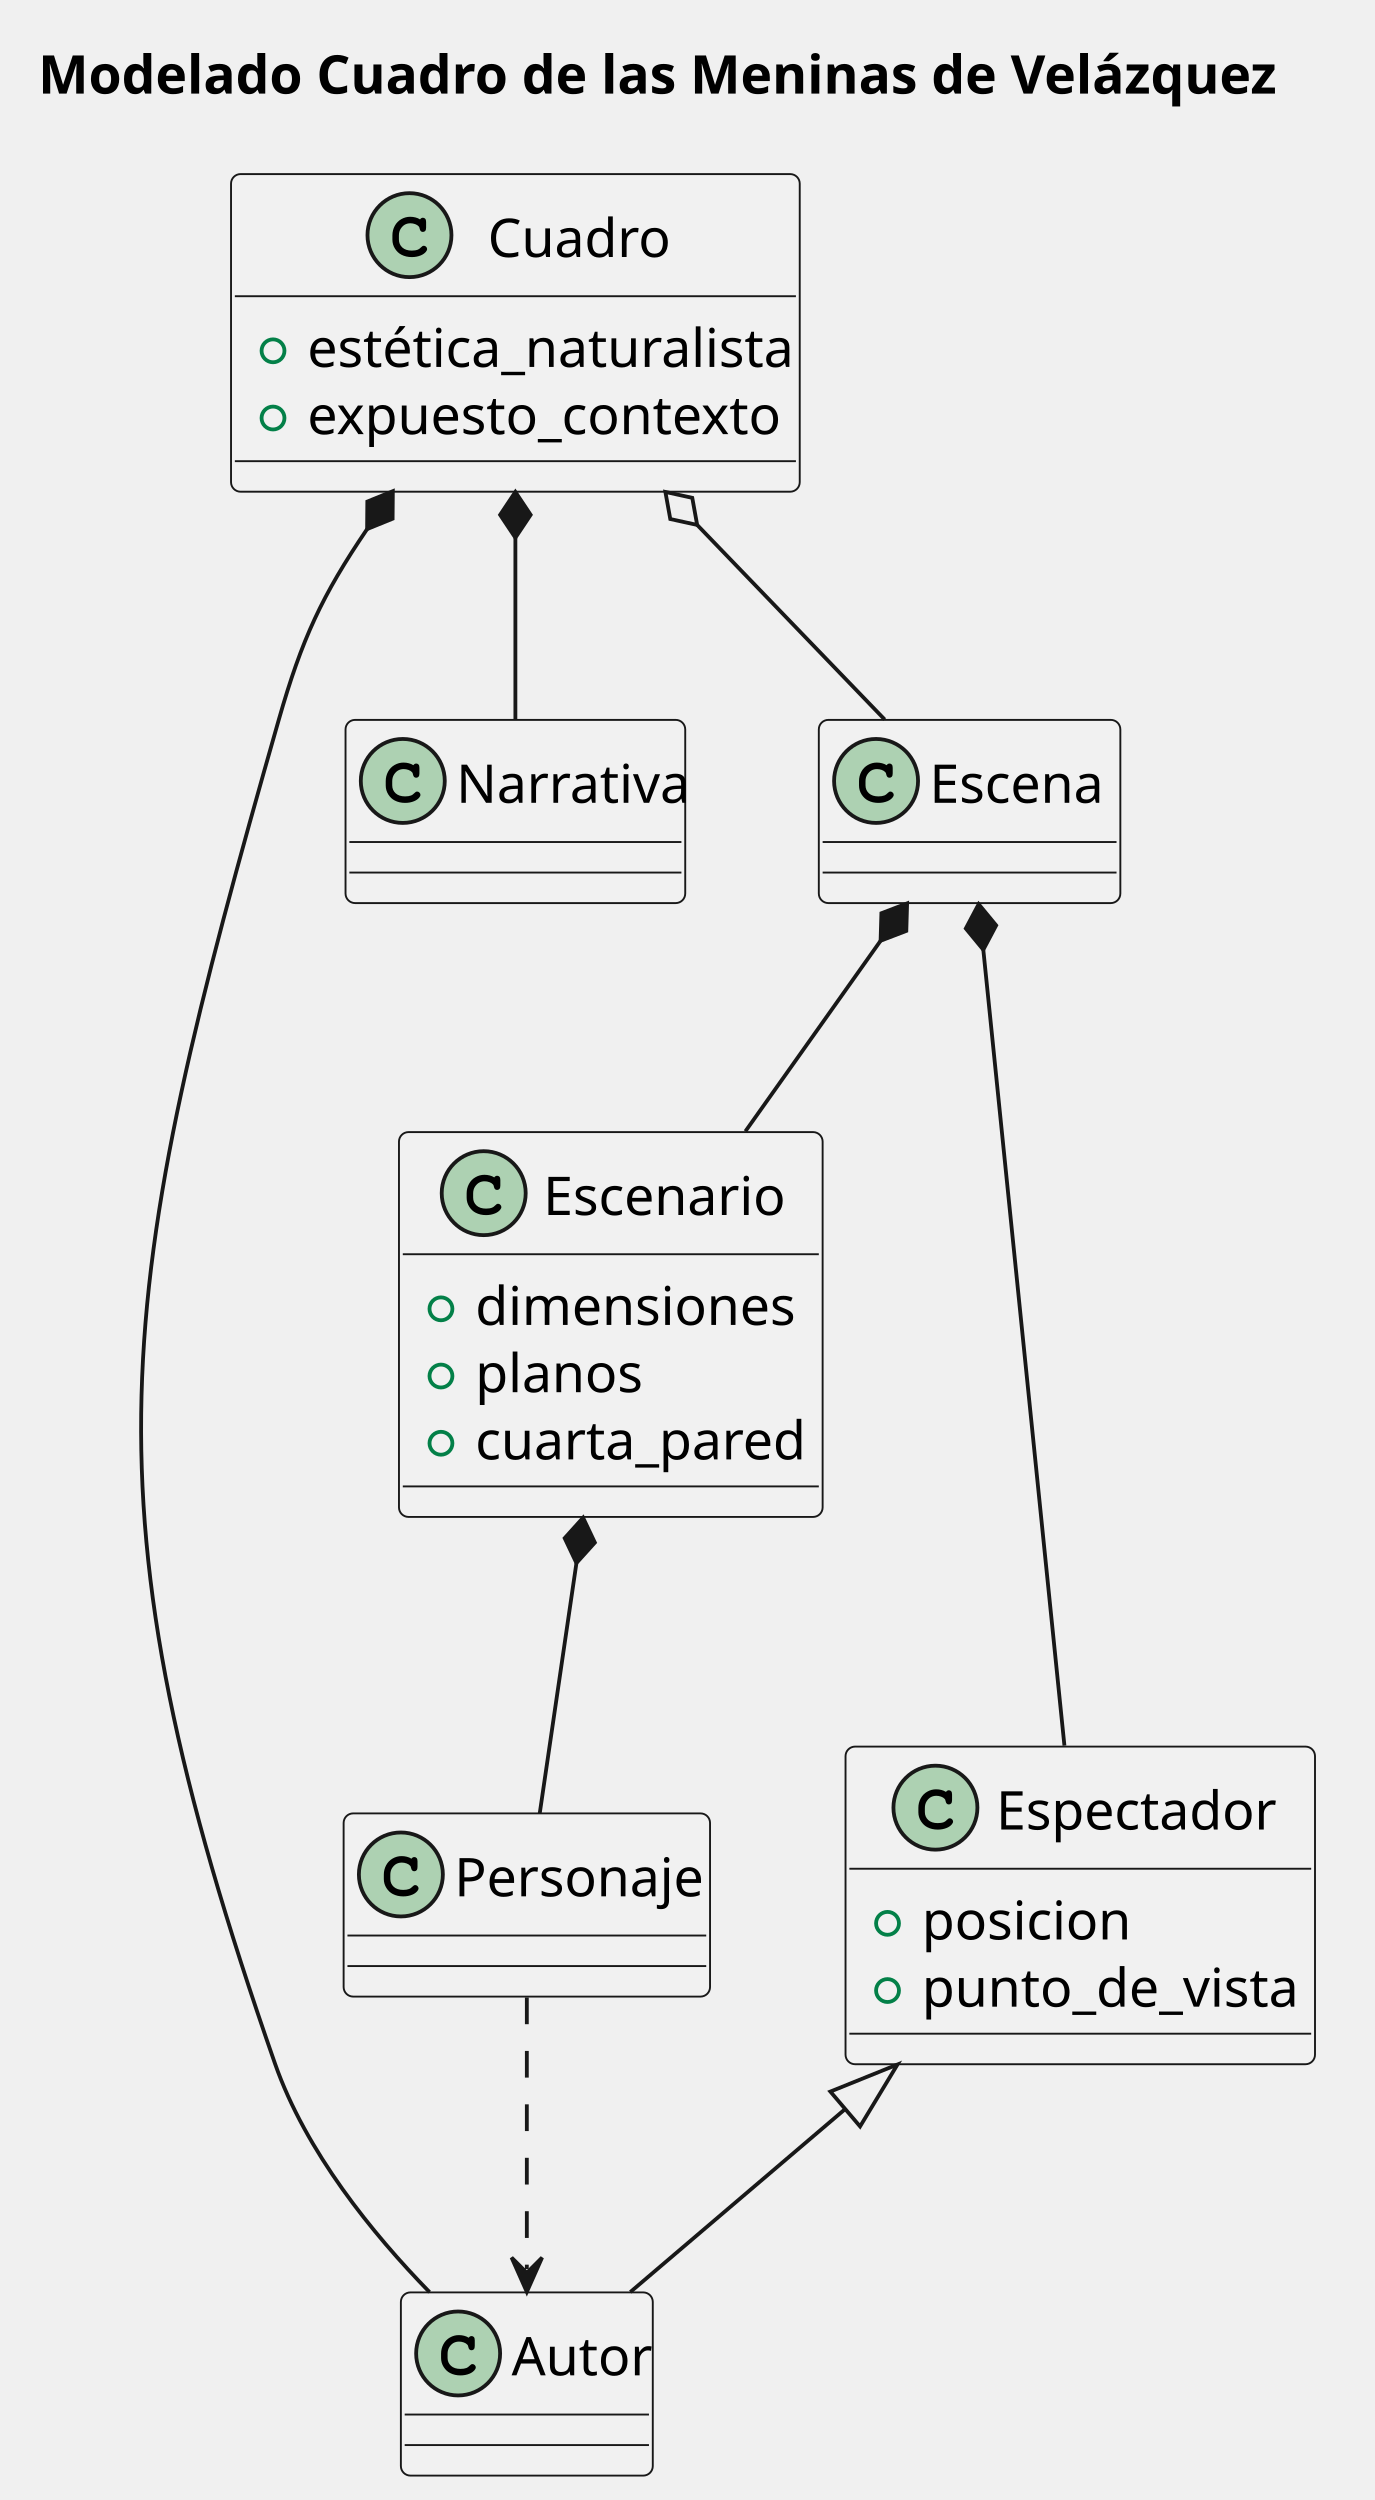
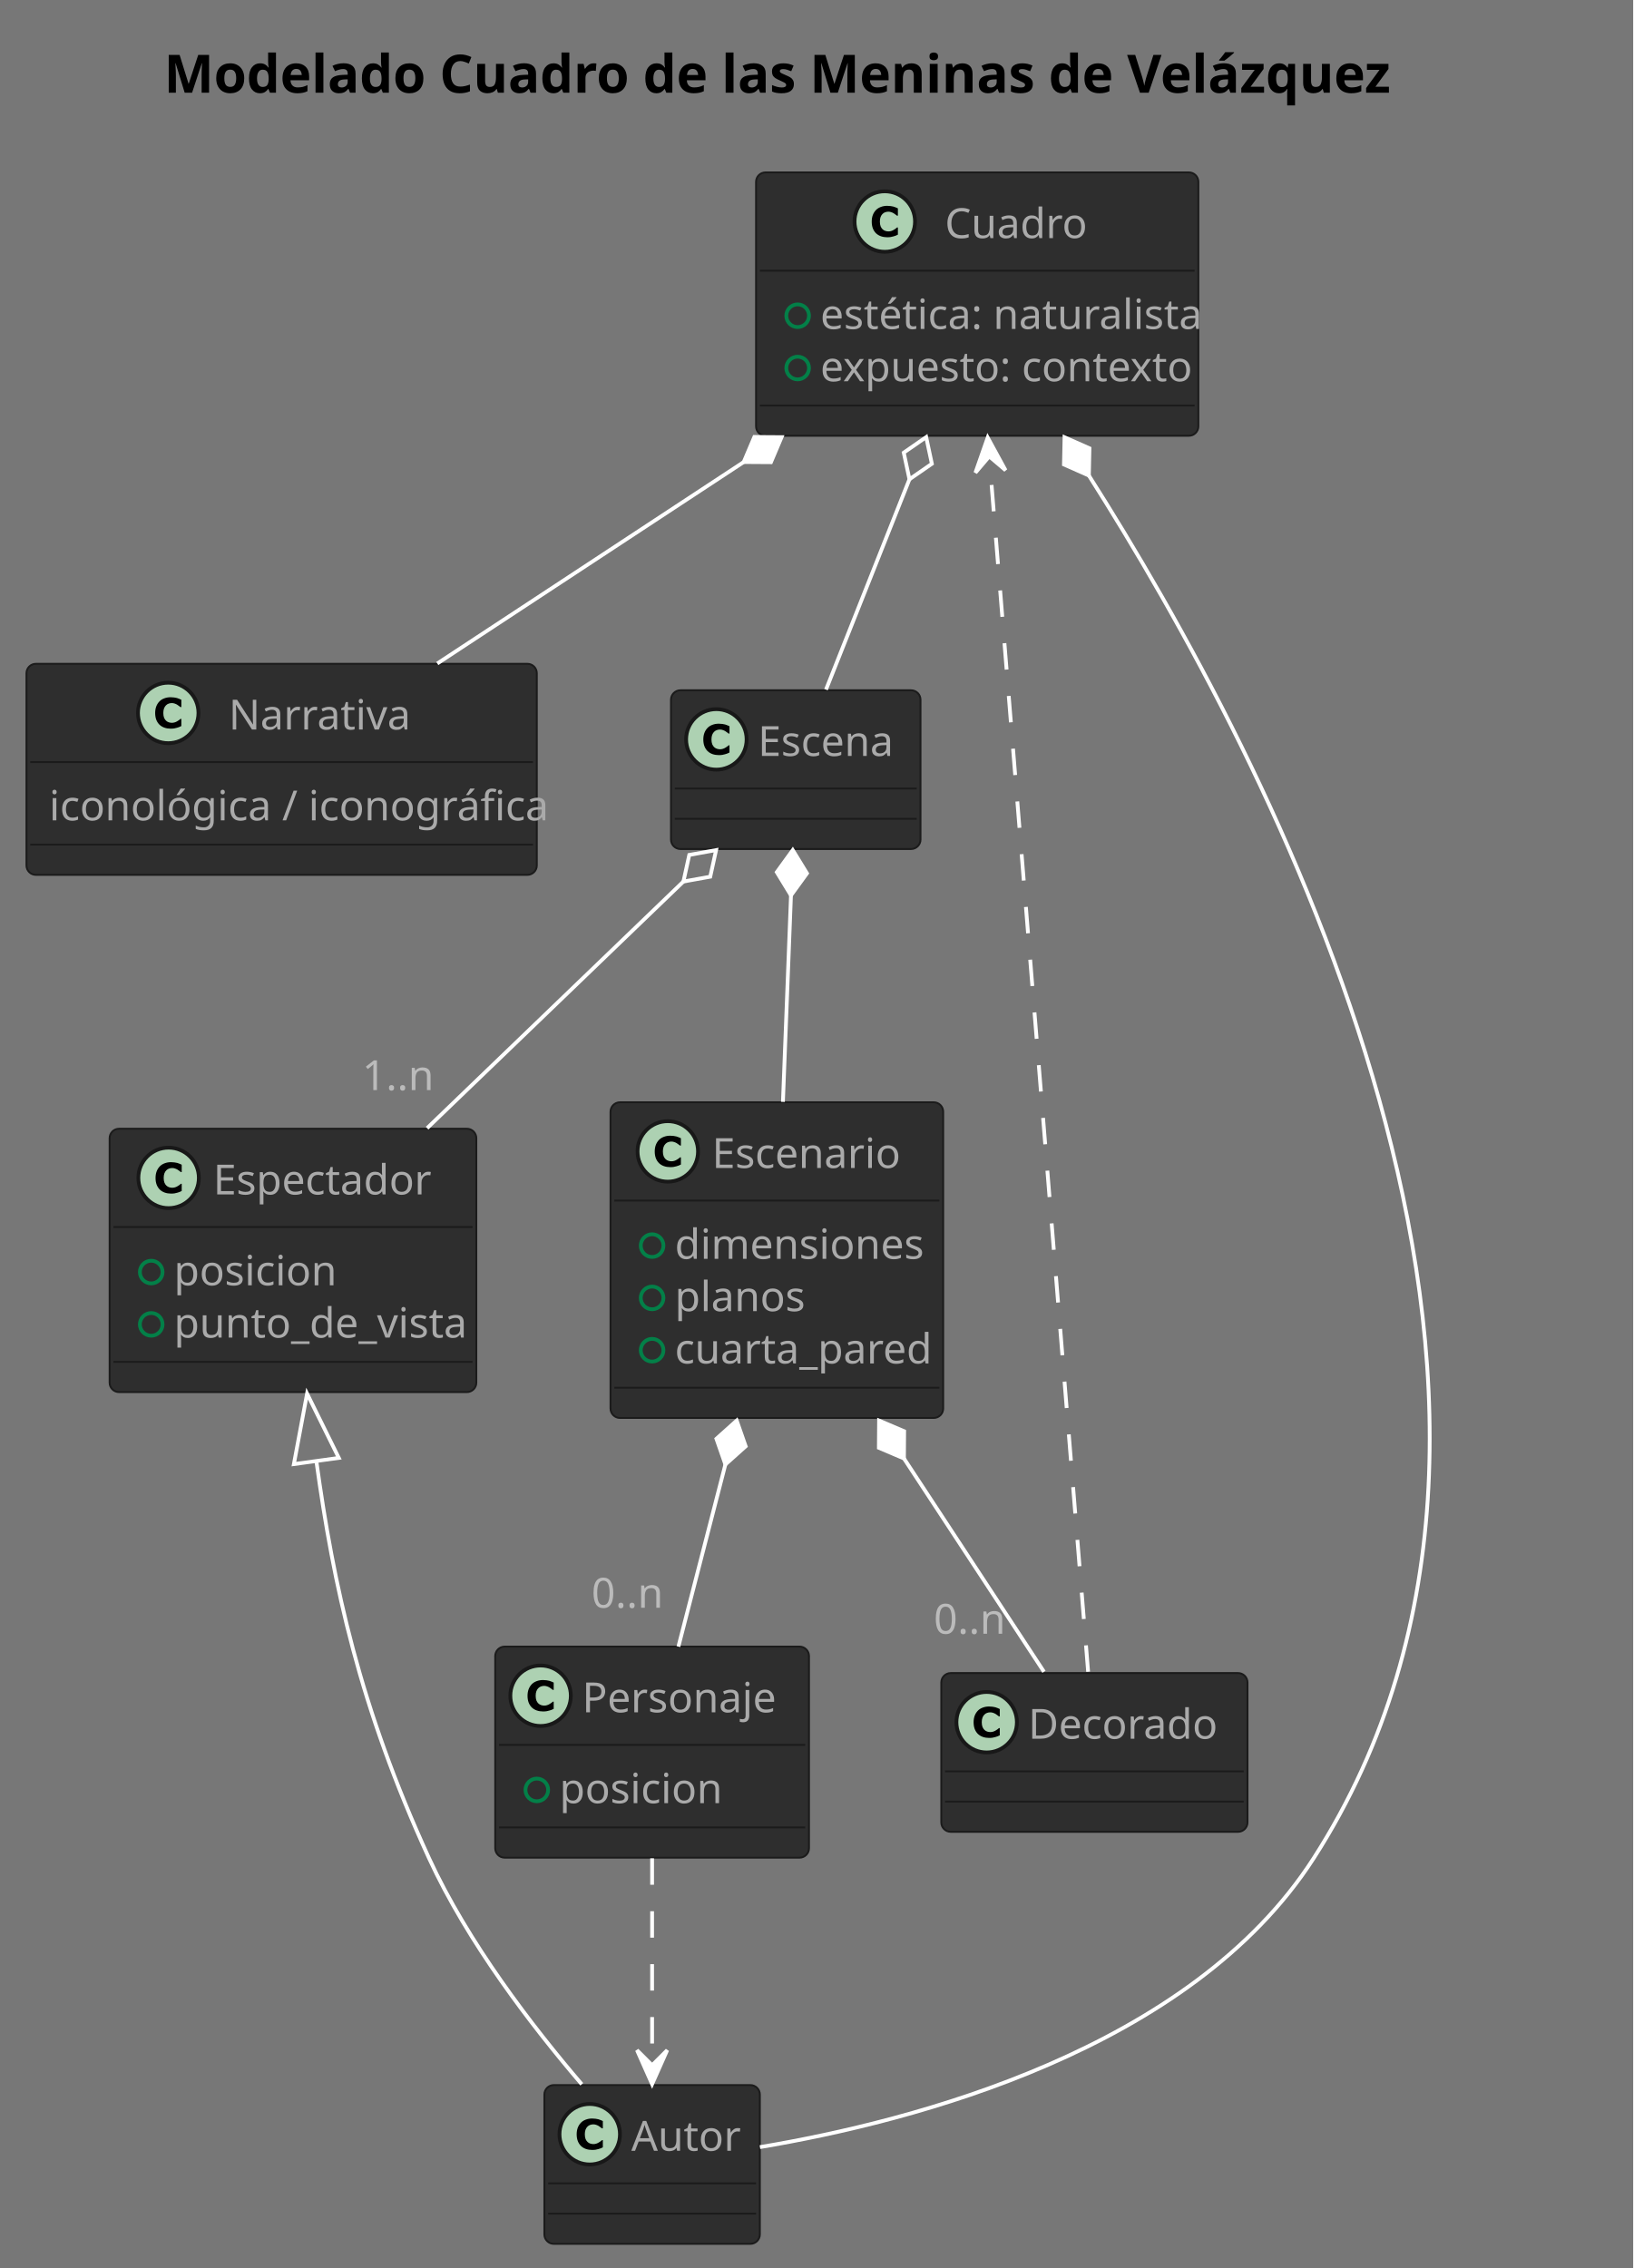
- <svg xmlns="http://www.w3.org/2000/svg" contentStyleType="text/css" height="655px" preserveAspectRatio="none" style="width:360px;height:655px;background:#FFFFFF;" version="1.1" viewBox="0 0 360 655" width="360px" zoomAndPan="magnify">
+ <svg xmlns="http://www.w3.org/2000/svg" contentStyleType="text/css" height="600px" preserveAspectRatio="none" style="width:432px;height:600px;background:#777777;" version="1.1" viewBox="0 0 432 600" width="432px" zoomAndPan="magnify">
  <defs />
  <g>
-     <text fill="#000000" font-family="sans-serif" font-size="14" font-weight="bold" lengthAdjust="spacing" textLength="332" x="10" y="24.533">Modelado Cuadro de las Meninas de Velázquez</text>
+     <rect fill="#777777" height="600" style="stroke:none;stroke-width:1.0;" width="432" x="0" y="0" />
+     <text fill="#000000" font-family="sans-serif" font-size="14" font-weight="bold" lengthAdjust="spacing" textLength="332" x="43.37" y="24.533">Modelado Cuadro de las Meninas de Velázquez</text>
    <g id="elem_Cuadro">
-       <rect codeLine="4" fill="#F1F1F1" height="83.219" id="Cuadro" rx="2.5" ry="2.5" style="stroke:#181818;stroke-width:0.5;" width="149" x="60.53" y="45.609" />
-       <ellipse cx="107.28" cy="61.609" fill="#ADD1B2" rx="11" ry="11" style="stroke:#181818;stroke-width:1.0;" />
-       <path d="M110.046,57.484 Q110.202,57.266 110.389,57.156 Q110.577,57.047 110.796,57.047 Q111.171,57.047 111.405,57.312 Q111.639,57.562 111.639,58.172 L111.639,59.625 Q111.639,60.234 111.405,60.5 Q111.171,60.766 110.796,60.766 Q110.452,60.766 110.249,60.562 Q110.046,60.375 109.936,59.859 Q109.889,59.5 109.702,59.312 Q109.374,58.938 108.764,58.719 Q108.155,58.5 107.53,58.5 Q106.764,58.5 106.124,58.828 Q105.499,59.156 104.999,59.906 Q104.514,60.656 104.514,61.688 L104.514,62.781 Q104.514,64.016 105.405,64.844 Q106.296,65.656 107.889,65.656 Q108.827,65.656 109.483,65.406 Q109.874,65.25 110.296,64.812 Q110.561,64.547 110.702,64.469 Q110.858,64.391 111.061,64.391 Q111.389,64.391 111.639,64.656 Q111.905,64.906 111.905,65.25 Q111.905,65.594 111.561,66 Q111.061,66.578 110.264,66.906 Q109.186,67.359 107.889,67.359 Q106.374,67.359 105.171,66.734 Q104.186,66.234 103.499,65.172 Q102.811,64.094 102.811,62.812 L102.811,61.656 Q102.811,60.328 103.421,59.188 Q104.046,58.031 105.139,57.422 Q106.233,56.797 107.468,56.797 Q108.202,56.797 108.843,56.969 Q109.499,57.125 110.046,57.484 Z " fill="#000000" />
-       <text fill="#000000" font-family="sans-serif" font-size="14" lengthAdjust="spacing" textLength="47" x="127.78" y="67.338">Cuadro</text>
-       <line style="stroke:#181818;stroke-width:0.5;" x1="61.53" x2="208.53" y1="77.609" y2="77.609" />
-       <ellipse cx="71.53" cy="91.914" fill="none" rx="3" ry="3" style="stroke:#038048;stroke-width:1.0;" />
-       <text fill="#000000" font-family="sans-serif" font-size="14" lengthAdjust="spacing" textLength="123" x="80.53" y="96.143">estética_naturalista</text>
-       <ellipse cx="71.53" cy="109.523" fill="none" rx="3" ry="3" style="stroke:#038048;stroke-width:1.0;" />
-       <text fill="#000000" font-family="sans-serif" font-size="14" lengthAdjust="spacing" textLength="118" x="80.53" y="113.752">expuesto_contexto</text>
-       <line style="stroke:#181818;stroke-width:0.5;" x1="61.53" x2="208.53" y1="120.828" y2="120.828" />
+       <rect codeLine="4" fill="#2E2E2E" height="69.672" id="Cuadro" rx="2.5" ry="2.5" style="stroke:#1B1B1B;stroke-width:0.5;" width="117" x="200" y="45.609" />
+       <ellipse cx="234.05" cy="58.609" fill="#ADD1B2" rx="8" ry="8" style="stroke:#181818;stroke-width:1.0;" />
+       <path d="M234.691,62.766 Q233.8,62.766 233.034,62.5 Q232.284,62.234 231.738,61.719 Q231.206,61.203 230.894,60.422 Q230.597,59.641 230.597,58.625 Q230.597,57.672 230.878,56.906 Q231.175,56.125 231.722,55.562 Q232.238,55.031 233.003,54.75 Q233.784,54.453 234.691,54.453 Q235.191,54.453 235.597,54.516 Q236.003,54.562 236.347,54.656 Q236.706,54.766 237.003,54.891 Q237.3,55.016 237.519,55.125 L237.519,57.062 L237.284,57.062 Q237.128,56.938 236.894,56.766 Q236.675,56.578 236.378,56.406 Q236.081,56.234 235.738,56.125 Q235.394,56 235.003,56 Q234.566,56 234.175,56.141 Q233.784,56.266 233.456,56.594 Q233.144,56.891 232.941,57.406 Q232.753,57.906 232.753,58.625 Q232.753,59.375 232.956,59.891 Q233.175,60.391 233.488,60.672 Q233.816,60.969 234.222,61.094 Q234.628,61.219 235.019,61.219 Q235.394,61.219 235.753,61.109 Q236.128,61 236.441,60.797 Q236.706,60.656 236.925,60.484 Q237.159,60.297 237.3,60.172 L237.519,60.172 L237.519,62.078 Q237.222,62.219 236.941,62.344 Q236.675,62.453 236.363,62.531 Q235.972,62.641 235.628,62.703 Q235.284,62.766 234.691,62.766 Z " fill="#000000" />
+       <text fill="#AAAAAA" font-family="Verdana" font-size="11" lengthAdjust="spacing" textLength="42" x="249.95" y="62.984">Cuadro</text>
+       <line style="stroke:#1B1B1B;stroke-width:0.5;" x1="201" x2="316" y1="71.609" y2="71.609" />
+       <ellipse cx="211" cy="83.527" fill="none" rx="3" ry="3" style="stroke:#038048;stroke-width:1.0;" />
+       <text fill="#AAAAAA" font-family="sans-serif" font-size="11" lengthAdjust="spacing" textLength="94" x="217" y="87.028">estética: naturalista</text>
+       <ellipse cx="211" cy="97.363" fill="none" rx="3" ry="3" style="stroke:#038048;stroke-width:1.0;" />
+       <text fill="#AAAAAA" font-family="sans-serif" font-size="11" lengthAdjust="spacing" textLength="93" x="217" y="100.864">expuesto: contexto</text>
+       <line style="stroke:#1B1B1B;stroke-width:0.5;" x1="201" x2="316" y1="107.281" y2="107.281" />
+     </g>
+     <g id="elem_Narrativa">
+       <rect codeLine="9" fill="#2E2E2E" height="55.836" id="Narrativa" rx="2.5" ry="2.5" style="stroke:#1B1B1B;stroke-width:0.5;" width="135" x="7" y="175.609" />
+       <ellipse cx="44.5" cy="188.609" fill="#ADD1B2" rx="8" ry="8" style="stroke:#181818;stroke-width:1.0;" />
+       <path d="M45.141,192.766 Q44.25,192.766 43.484,192.5 Q42.734,192.234 42.188,191.719 Q41.656,191.203 41.344,190.422 Q41.047,189.641 41.047,188.625 Q41.047,187.672 41.328,186.906 Q41.625,186.125 42.172,185.562 Q42.688,185.031 43.453,184.75 Q44.234,184.453 45.141,184.453 Q45.641,184.453 46.047,184.516 Q46.453,184.562 46.797,184.656 Q47.156,184.766 47.453,184.891 Q47.75,185.016 47.969,185.125 L47.969,187.062 L47.734,187.062 Q47.578,186.938 47.344,186.766 Q47.125,186.578 46.828,186.406 Q46.531,186.234 46.188,186.125 Q45.844,186 45.453,186 Q45.016,186 44.625,186.141 Q44.234,186.266 43.906,186.594 Q43.594,186.891 43.391,187.406 Q43.203,187.906 43.203,188.625 Q43.203,189.375 43.406,189.891 Q43.625,190.391 43.938,190.672 Q44.266,190.969 44.672,191.094 Q45.078,191.219 45.469,191.219 Q45.844,191.219 46.203,191.109 Q46.578,191 46.891,190.797 Q47.156,190.656 47.375,190.484 Q47.609,190.297 47.75,190.172 L47.969,190.172 L47.969,192.078 Q47.672,192.219 47.391,192.344 Q47.125,192.453 46.812,192.531 Q46.422,192.641 46.078,192.703 Q45.734,192.766 45.141,192.766 Z " fill="#000000" />
+       <text fill="#AAAAAA" font-family="Verdana" font-size="11" lengthAdjust="spacing" textLength="53" x="60.5" y="192.984">Narrativa</text>
+       <line style="stroke:#1B1B1B;stroke-width:0.5;" x1="8" x2="141" y1="201.609" y2="201.609" />
+       <text fill="#AAAAAA" font-family="sans-serif" font-size="11" lengthAdjust="spacing" textLength="123" x="13" y="217.028">iconológica / iconográfica</text>
+       <line style="stroke:#1B1B1B;stroke-width:0.5;" x1="8" x2="141" y1="223.445" y2="223.445" />
    </g>
    <g id="elem_Escenario">
-       <rect codeLine="9" fill="#F1F1F1" height="100.828" id="Escenario" rx="2.5" ry="2.5" style="stroke:#181818;stroke-width:0.5;" width="111" x="104.53" y="296.609" />
-       <ellipse cx="126.73" cy="312.609" fill="#ADD1B2" rx="11" ry="11" style="stroke:#181818;stroke-width:1.0;" />
-       <path d="M129.496,308.484 Q129.652,308.266 129.839,308.156 Q130.027,308.047 130.246,308.047 Q130.621,308.047 130.855,308.312 Q131.089,308.562 131.089,309.172 L131.089,310.625 Q131.089,311.234 130.855,311.5 Q130.621,311.766 130.246,311.766 Q129.902,311.766 129.699,311.562 Q129.496,311.375 129.386,310.859 Q129.339,310.5 129.152,310.312 Q128.824,309.938 128.214,309.719 Q127.605,309.5 126.98,309.5 Q126.214,309.5 125.574,309.828 Q124.949,310.156 124.449,310.906 Q123.964,311.656 123.964,312.688 L123.964,313.781 Q123.964,315.016 124.855,315.844 Q125.746,316.656 127.339,316.656 Q128.277,316.656 128.933,316.406 Q129.324,316.25 129.746,315.812 Q130.011,315.547 130.152,315.469 Q130.308,315.391 130.511,315.391 Q130.839,315.391 131.089,315.656 Q131.355,315.906 131.355,316.25 Q131.355,316.594 131.011,317 Q130.511,317.578 129.714,317.906 Q128.636,318.359 127.339,318.359 Q125.824,318.359 124.621,317.734 Q123.636,317.234 122.949,316.172 Q122.261,315.094 122.261,313.812 L122.261,312.656 Q122.261,311.328 122.871,310.188 Q123.496,309.031 124.589,308.422 Q125.683,307.797 126.918,307.797 Q127.652,307.797 128.292,307.969 Q128.949,308.125 129.496,308.484 Z " fill="#000000" />
-       <text fill="#000000" font-family="sans-serif" font-size="14" lengthAdjust="spacing" textLength="63" x="142.33" y="318.338">Escenario</text>
-       <line style="stroke:#181818;stroke-width:0.5;" x1="105.53" x2="214.53" y1="328.609" y2="328.609" />
-       <ellipse cx="115.53" cy="342.914" fill="none" rx="3" ry="3" style="stroke:#038048;stroke-width:1.0;" />
-       <text fill="#000000" font-family="sans-serif" font-size="14" lengthAdjust="spacing" textLength="79" x="124.53" y="347.143">dimensiones</text>
-       <ellipse cx="115.53" cy="360.523" fill="none" rx="3" ry="3" style="stroke:#038048;stroke-width:1.0;" />
-       <text fill="#000000" font-family="sans-serif" font-size="14" lengthAdjust="spacing" textLength="42" x="124.53" y="364.752">planos</text>
-       <ellipse cx="115.53" cy="378.133" fill="none" rx="3" ry="3" style="stroke:#038048;stroke-width:1.0;" />
-       <text fill="#000000" font-family="sans-serif" font-size="14" lengthAdjust="spacing" textLength="85" x="124.53" y="382.361">cuarta_pared</text>
-       <line style="stroke:#181818;stroke-width:0.5;" x1="105.53" x2="214.53" y1="389.438" y2="389.438" />
+       <rect codeLine="13" fill="#2E2E2E" height="83.508" id="Escenario" rx="2.5" ry="2.5" style="stroke:#1B1B1B;stroke-width:0.5;" width="88" x="161.5" y="291.609" />
+       <ellipse cx="176.65" cy="304.609" fill="#ADD1B2" rx="8" ry="8" style="stroke:#181818;stroke-width:1.0;" />
+       <path d="M177.291,308.766 Q176.4,308.766 175.634,308.5 Q174.884,308.234 174.338,307.719 Q173.806,307.203 173.494,306.422 Q173.197,305.641 173.197,304.625 Q173.197,303.672 173.478,302.906 Q173.775,302.125 174.322,301.562 Q174.838,301.031 175.603,300.75 Q176.384,300.453 177.291,300.453 Q177.791,300.453 178.197,300.516 Q178.603,300.562 178.947,300.656 Q179.306,300.766 179.603,300.891 Q179.9,301.016 180.119,301.125 L180.119,303.062 L179.884,303.062 Q179.728,302.938 179.494,302.766 Q179.275,302.578 178.978,302.406 Q178.681,302.234 178.338,302.125 Q177.994,302 177.603,302 Q177.166,302 176.775,302.141 Q176.384,302.266 176.056,302.594 Q175.744,302.891 175.541,303.406 Q175.353,303.906 175.353,304.625 Q175.353,305.375 175.556,305.891 Q175.775,306.391 176.088,306.672 Q176.416,306.969 176.822,307.094 Q177.228,307.219 177.619,307.219 Q177.994,307.219 178.353,307.109 Q178.728,307 179.041,306.797 Q179.306,306.656 179.525,306.484 Q179.759,306.297 179.9,306.172 L180.119,306.172 L180.119,308.078 Q179.822,308.219 179.541,308.344 Q179.275,308.453 178.963,308.531 Q178.572,308.641 178.228,308.703 Q177.884,308.766 177.291,308.766 Z " fill="#000000" />
+       <text fill="#AAAAAA" font-family="Verdana" font-size="11" lengthAdjust="spacing" textLength="55" x="188.35" y="308.984">Escenario</text>
+       <line style="stroke:#1B1B1B;stroke-width:0.5;" x1="162.5" x2="248.5" y1="317.609" y2="317.609" />
+       <ellipse cx="172.5" cy="329.527" fill="none" rx="3" ry="3" style="stroke:#038048;stroke-width:1.0;" />
+       <text fill="#AAAAAA" font-family="sans-serif" font-size="11" lengthAdjust="spacing" textLength="60" x="178.5" y="333.028">dimensiones</text>
+       <ellipse cx="172.5" cy="343.363" fill="none" rx="3" ry="3" style="stroke:#038048;stroke-width:1.0;" />
+       <text fill="#AAAAAA" font-family="sans-serif" font-size="11" lengthAdjust="spacing" textLength="32" x="178.5" y="346.864">planos</text>
+       <ellipse cx="172.5" cy="357.199" fill="none" rx="3" ry="3" style="stroke:#038048;stroke-width:1.0;" />
+       <text fill="#AAAAAA" font-family="sans-serif" font-size="11" lengthAdjust="spacing" textLength="65" x="178.5" y="360.7">cuarta_pared</text>
+       <line style="stroke:#1B1B1B;stroke-width:0.5;" x1="162.5" x2="248.5" y1="367.117" y2="367.117" />
+     </g>
+     <g id="elem_Decorado">
+       <rect codeLine="19" fill="#2E2E2E" height="42" id="Decorado" rx="2.5" ry="2.5" style="stroke:#1B1B1B;stroke-width:0.5;" width="81" x="249" y="442.609" />
+       <ellipse cx="261" cy="455.609" fill="#ADD1B2" rx="8" ry="8" style="stroke:#181818;stroke-width:1.0;" />
+       <path d="M261.641,459.766 Q260.75,459.766 259.984,459.5 Q259.234,459.234 258.688,458.719 Q258.156,458.203 257.844,457.422 Q257.547,456.641 257.547,455.625 Q257.547,454.672 257.828,453.906 Q258.125,453.125 258.672,452.562 Q259.188,452.031 259.953,451.75 Q260.734,451.453 261.641,451.453 Q262.141,451.453 262.547,451.516 Q262.953,451.562 263.297,451.656 Q263.656,451.766 263.953,451.891 Q264.25,452.016 264.469,452.125 L264.469,454.062 L264.234,454.062 Q264.078,453.938 263.844,453.766 Q263.625,453.578 263.328,453.406 Q263.031,453.234 262.688,453.125 Q262.344,453 261.953,453 Q261.516,453 261.125,453.141 Q260.734,453.266 260.406,453.594 Q260.094,453.891 259.891,454.406 Q259.703,454.906 259.703,455.625 Q259.703,456.375 259.906,456.891 Q260.125,457.391 260.438,457.672 Q260.766,457.969 261.172,458.094 Q261.578,458.219 261.969,458.219 Q262.344,458.219 262.703,458.109 Q263.078,458 263.391,457.797 Q263.656,457.656 263.875,457.484 Q264.109,457.297 264.25,457.172 L264.469,457.172 L264.469,459.078 Q264.172,459.219 263.891,459.344 Q263.625,459.453 263.312,459.531 Q262.922,459.641 262.578,459.703 Q262.234,459.766 261.641,459.766 Z " fill="#000000" />
+       <text fill="#AAAAAA" font-family="Verdana" font-size="11" lengthAdjust="spacing" textLength="55" x="272" y="459.984">Decorado</text>
+       <line style="stroke:#1B1B1B;stroke-width:0.5;" x1="250" x2="329" y1="468.609" y2="468.609" />
+       <line style="stroke:#1B1B1B;stroke-width:0.5;" x1="250" x2="329" y1="476.609" y2="476.609" />
    </g>
    <g id="elem_Espectador">
-       <rect codeLine="15" fill="#F1F1F1" height="83.219" id="Espectador" rx="2.5" ry="2.5" style="stroke:#181818;stroke-width:0.5;" width="123" x="221.53" y="457.609" />
-       <ellipse cx="245.08" cy="473.609" fill="#ADD1B2" rx="11" ry="11" style="stroke:#181818;stroke-width:1.0;" />
-       <path d="M247.846,469.484 Q248.002,469.266 248.189,469.156 Q248.377,469.047 248.596,469.047 Q248.971,469.047 249.205,469.312 Q249.439,469.562 249.439,470.172 L249.439,471.625 Q249.439,472.234 249.205,472.5 Q248.971,472.766 248.596,472.766 Q248.252,472.766 248.049,472.562 Q247.846,472.375 247.736,471.859 Q247.689,471.5 247.502,471.312 Q247.174,470.938 246.564,470.719 Q245.955,470.5 245.33,470.5 Q244.564,470.5 243.924,470.828 Q243.299,471.156 242.799,471.906 Q242.314,472.656 242.314,473.688 L242.314,474.781 Q242.314,476.016 243.205,476.844 Q244.096,477.656 245.689,477.656 Q246.627,477.656 247.283,477.406 Q247.674,477.25 248.096,476.812 Q248.361,476.547 248.502,476.469 Q248.658,476.391 248.861,476.391 Q249.189,476.391 249.439,476.656 Q249.705,476.906 249.705,477.25 Q249.705,477.594 249.361,478 Q248.861,478.578 248.064,478.906 Q246.986,479.359 245.689,479.359 Q244.174,479.359 242.971,478.734 Q241.986,478.234 241.299,477.172 Q240.611,476.094 240.611,474.812 L240.611,473.656 Q240.611,472.328 241.221,471.188 Q241.846,470.031 242.939,469.422 Q244.033,468.797 245.268,468.797 Q246.002,468.797 246.643,468.969 Q247.299,469.125 247.846,469.484 Z " fill="#000000" />
-       <text fill="#000000" font-family="sans-serif" font-size="14" lengthAdjust="spacing" textLength="72" x="260.98" y="479.338">Espectador</text>
-       <line style="stroke:#181818;stroke-width:0.5;" x1="222.53" x2="343.53" y1="489.609" y2="489.609" />
-       <ellipse cx="232.53" cy="503.914" fill="none" rx="3" ry="3" style="stroke:#038048;stroke-width:1.0;" />
-       <text fill="#000000" font-family="sans-serif" font-size="14" lengthAdjust="spacing" textLength="52" x="241.53" y="508.143">posicion</text>
-       <ellipse cx="232.53" cy="521.523" fill="none" rx="3" ry="3" style="stroke:#038048;stroke-width:1.0;" />
-       <text fill="#000000" font-family="sans-serif" font-size="14" lengthAdjust="spacing" textLength="97" x="241.53" y="525.752">punto_de_vista</text>
-       <line style="stroke:#181818;stroke-width:0.5;" x1="222.53" x2="343.53" y1="532.828" y2="532.828" />
+       <rect codeLine="23" fill="#2E2E2E" height="69.672" id="Espectador" rx="2.5" ry="2.5" style="stroke:#1B1B1B;stroke-width:0.5;" width="97" x="29" y="298.609" />
+       <ellipse cx="44.6" cy="311.609" fill="#ADD1B2" rx="8" ry="8" style="stroke:#181818;stroke-width:1.0;" />
+       <path d="M45.241,315.766 Q44.35,315.766 43.584,315.5 Q42.834,315.234 42.288,314.719 Q41.756,314.203 41.444,313.422 Q41.147,312.641 41.147,311.625 Q41.147,310.672 41.428,309.906 Q41.725,309.125 42.272,308.562 Q42.788,308.031 43.553,307.75 Q44.334,307.453 45.241,307.453 Q45.741,307.453 46.147,307.516 Q46.553,307.562 46.897,307.656 Q47.256,307.766 47.553,307.891 Q47.85,308.016 48.069,308.125 L48.069,310.062 L47.834,310.062 Q47.678,309.938 47.444,309.766 Q47.225,309.578 46.928,309.406 Q46.631,309.234 46.288,309.125 Q45.944,309 45.553,309 Q45.116,309 44.725,309.141 Q44.334,309.266 44.006,309.594 Q43.694,309.891 43.491,310.406 Q43.303,310.906 43.303,311.625 Q43.303,312.375 43.506,312.891 Q43.725,313.391 44.038,313.672 Q44.366,313.969 44.772,314.094 Q45.178,314.219 45.569,314.219 Q45.944,314.219 46.303,314.109 Q46.678,314 46.991,313.797 Q47.256,313.656 47.475,313.484 Q47.709,313.297 47.85,313.172 L48.069,313.172 L48.069,315.078 Q47.772,315.219 47.491,315.344 Q47.225,315.453 46.913,315.531 Q46.522,315.641 46.178,315.703 Q45.834,315.766 45.241,315.766 Z " fill="#000000" />
+       <text fill="#AAAAAA" font-family="Verdana" font-size="11" lengthAdjust="spacing" textLength="63" x="56.4" y="315.984">Espectador</text>
+       <line style="stroke:#1B1B1B;stroke-width:0.5;" x1="30" x2="125" y1="324.609" y2="324.609" />
+       <ellipse cx="40" cy="336.527" fill="none" rx="3" ry="3" style="stroke:#038048;stroke-width:1.0;" />
+       <text fill="#AAAAAA" font-family="sans-serif" font-size="11" lengthAdjust="spacing" textLength="40" x="46" y="340.028">posicion</text>
+       <ellipse cx="40" cy="350.363" fill="none" rx="3" ry="3" style="stroke:#038048;stroke-width:1.0;" />
+       <text fill="#AAAAAA" font-family="sans-serif" font-size="11" lengthAdjust="spacing" textLength="74" x="46" y="353.864">punto_de_vista</text>
+       <line style="stroke:#1B1B1B;stroke-width:0.5;" x1="30" x2="125" y1="360.281" y2="360.281" />
+     </g>
+     <g id="elem_Personaje">
+       <rect codeLine="28" fill="#2E2E2E" height="55.836" id="Personaje" rx="2.5" ry="2.5" style="stroke:#1B1B1B;stroke-width:0.5;" width="83" x="131" y="435.609" />
+       <ellipse cx="143" cy="448.609" fill="#ADD1B2" rx="8" ry="8" style="stroke:#181818;stroke-width:1.0;" />
+       <path d="M143.641,452.766 Q142.75,452.766 141.984,452.5 Q141.234,452.234 140.688,451.719 Q140.156,451.203 139.844,450.422 Q139.547,449.641 139.547,448.625 Q139.547,447.672 139.828,446.906 Q140.125,446.125 140.672,445.562 Q141.188,445.031 141.953,444.75 Q142.734,444.453 143.641,444.453 Q144.141,444.453 144.547,444.516 Q144.953,444.562 145.297,444.656 Q145.656,444.766 145.953,444.891 Q146.25,445.016 146.469,445.125 L146.469,447.062 L146.234,447.062 Q146.078,446.938 145.844,446.766 Q145.625,446.578 145.328,446.406 Q145.031,446.234 144.688,446.125 Q144.344,446 143.953,446 Q143.516,446 143.125,446.141 Q142.734,446.266 142.406,446.594 Q142.094,446.891 141.891,447.406 Q141.703,447.906 141.703,448.625 Q141.703,449.375 141.906,449.891 Q142.125,450.391 142.438,450.672 Q142.766,450.969 143.172,451.094 Q143.578,451.219 143.969,451.219 Q144.344,451.219 144.703,451.109 Q145.078,451 145.391,450.797 Q145.656,450.656 145.875,450.484 Q146.109,450.297 146.25,450.172 L146.469,450.172 L146.469,452.078 Q146.172,452.219 145.891,452.344 Q145.625,452.453 145.312,452.531 Q144.922,452.641 144.578,452.703 Q144.234,452.766 143.641,452.766 Z " fill="#000000" />
+       <text fill="#AAAAAA" font-family="Verdana" font-size="11" lengthAdjust="spacing" textLength="57" x="154" y="452.984">Personaje</text>
+       <line style="stroke:#1B1B1B;stroke-width:0.5;" x1="132" x2="213" y1="461.609" y2="461.609" />
+       <ellipse cx="142" cy="473.527" fill="none" rx="3" ry="3" style="stroke:#038048;stroke-width:1.0;" />
+       <text fill="#AAAAAA" font-family="sans-serif" font-size="11" lengthAdjust="spacing" textLength="40" x="148" y="477.028">posicion</text>
+       <line style="stroke:#1B1B1B;stroke-width:0.5;" x1="132" x2="213" y1="483.445" y2="483.445" />
    </g>
    <g id="elem_Autor">
-       <rect fill="#F1F1F1" height="48" id="Autor" rx="2.5" ry="2.5" style="stroke:#181818;stroke-width:0.5;" width="66" x="105.03" y="600.609" />
-       <ellipse cx="120.03" cy="616.609" fill="#ADD1B2" rx="11" ry="11" style="stroke:#181818;stroke-width:1.0;" />
-       <path d="M122.796,612.484 Q122.952,612.266 123.139,612.156 Q123.327,612.047 123.546,612.047 Q123.921,612.047 124.155,612.312 Q124.389,612.562 124.389,613.172 L124.389,614.625 Q124.389,615.234 124.155,615.5 Q123.921,615.766 123.546,615.766 Q123.202,615.766 122.999,615.562 Q122.796,615.375 122.686,614.859 Q122.639,614.5 122.452,614.312 Q122.124,613.938 121.514,613.719 Q120.905,613.5 120.28,613.5 Q119.514,613.5 118.874,613.828 Q118.249,614.156 117.749,614.906 Q117.264,615.656 117.264,616.688 L117.264,617.781 Q117.264,619.016 118.155,619.844 Q119.046,620.656 120.639,620.656 Q121.577,620.656 122.233,620.406 Q122.624,620.25 123.046,619.812 Q123.311,619.547 123.452,619.469 Q123.608,619.391 123.811,619.391 Q124.139,619.391 124.389,619.656 Q124.655,619.906 124.655,620.25 Q124.655,620.594 124.311,621 Q123.811,621.578 123.014,621.906 Q121.936,622.359 120.639,622.359 Q119.124,622.359 117.921,621.734 Q116.936,621.234 116.249,620.172 Q115.561,619.094 115.561,617.812 L115.561,616.656 Q115.561,615.328 116.171,614.188 Q116.796,613.031 117.889,612.422 Q118.983,611.797 120.218,611.797 Q120.952,611.797 121.593,611.969 Q122.249,612.125 122.796,612.484 Z " fill="#000000" />
-       <text fill="#000000" font-family="sans-serif" font-size="14" lengthAdjust="spacing" textLength="34" x="134.03" y="622.338">Autor</text>
-       <line style="stroke:#181818;stroke-width:0.5;" x1="106.03" x2="170.03" y1="632.609" y2="632.609" />
-       <line style="stroke:#181818;stroke-width:0.5;" x1="106.03" x2="170.03" y1="640.609" y2="640.609" />
-     </g>
-     <g id="elem_Narrativa">
-       <rect fill="#F1F1F1" height="48" id="Narrativa" rx="2.5" ry="2.5" style="stroke:#181818;stroke-width:0.5;" width="89" x="90.53" y="188.609" />
-       <ellipse cx="105.53" cy="204.609" fill="#ADD1B2" rx="11" ry="11" style="stroke:#181818;stroke-width:1.0;" />
-       <path d="M108.296,200.484 Q108.452,200.266 108.639,200.156 Q108.827,200.047 109.046,200.047 Q109.421,200.047 109.655,200.312 Q109.889,200.562 109.889,201.172 L109.889,202.625 Q109.889,203.234 109.655,203.5 Q109.421,203.766 109.046,203.766 Q108.702,203.766 108.499,203.562 Q108.296,203.375 108.186,202.859 Q108.139,202.5 107.952,202.312 Q107.624,201.938 107.014,201.719 Q106.405,201.5 105.78,201.5 Q105.014,201.5 104.374,201.828 Q103.749,202.156 103.249,202.906 Q102.764,203.656 102.764,204.688 L102.764,205.781 Q102.764,207.016 103.655,207.844 Q104.546,208.656 106.139,208.656 Q107.077,208.656 107.733,208.406 Q108.124,208.25 108.546,207.812 Q108.811,207.547 108.952,207.469 Q109.108,207.391 109.311,207.391 Q109.639,207.391 109.889,207.656 Q110.155,207.906 110.155,208.25 Q110.155,208.594 109.811,209 Q109.311,209.578 108.514,209.906 Q107.436,210.359 106.139,210.359 Q104.624,210.359 103.421,209.734 Q102.436,209.234 101.749,208.172 Q101.061,207.094 101.061,205.812 L101.061,204.656 Q101.061,203.328 101.671,202.188 Q102.296,201.031 103.389,200.422 Q104.483,199.797 105.718,199.797 Q106.452,199.797 107.093,199.969 Q107.749,200.125 108.296,200.484 Z " fill="#000000" />
-       <text fill="#000000" font-family="sans-serif" font-size="14" lengthAdjust="spacing" textLength="57" x="119.53" y="210.338">Narrativa</text>
-       <line style="stroke:#181818;stroke-width:0.5;" x1="91.53" x2="178.53" y1="220.609" y2="220.609" />
-       <line style="stroke:#181818;stroke-width:0.5;" x1="91.53" x2="178.53" y1="228.609" y2="228.609" />
+       <rect fill="#2E2E2E" height="42" id="Autor" rx="2.5" ry="2.5" style="stroke:#1B1B1B;stroke-width:0.5;" width="57" x="144" y="551.609" />
+       <ellipse cx="156" cy="564.609" fill="#ADD1B2" rx="8" ry="8" style="stroke:#181818;stroke-width:1.0;" />
+       <path d="M156.641,568.766 Q155.75,568.766 154.984,568.5 Q154.234,568.234 153.688,567.719 Q153.156,567.203 152.844,566.422 Q152.547,565.641 152.547,564.625 Q152.547,563.672 152.828,562.906 Q153.125,562.125 153.672,561.562 Q154.188,561.031 154.953,560.75 Q155.734,560.453 156.641,560.453 Q157.141,560.453 157.547,560.516 Q157.953,560.562 158.297,560.656 Q158.656,560.766 158.953,560.891 Q159.25,561.016 159.469,561.125 L159.469,563.062 L159.234,563.062 Q159.078,562.938 158.844,562.766 Q158.625,562.578 158.328,562.406 Q158.031,562.234 157.688,562.125 Q157.344,562 156.953,562 Q156.516,562 156.125,562.141 Q155.734,562.266 155.406,562.594 Q155.094,562.891 154.891,563.406 Q154.703,563.906 154.703,564.625 Q154.703,565.375 154.906,565.891 Q155.125,566.391 155.438,566.672 Q155.766,566.969 156.172,567.094 Q156.578,567.219 156.969,567.219 Q157.344,567.219 157.703,567.109 Q158.078,567 158.391,566.797 Q158.656,566.656 158.875,566.484 Q159.109,566.297 159.25,566.172 L159.469,566.172 L159.469,568.078 Q159.172,568.219 158.891,568.344 Q158.625,568.453 158.312,568.531 Q157.922,568.641 157.578,568.703 Q157.234,568.766 156.641,568.766 Z " fill="#000000" />
+       <text fill="#AAAAAA" font-family="Verdana" font-size="11" lengthAdjust="spacing" textLength="31" x="167" y="568.984">Autor</text>
+       <line style="stroke:#1B1B1B;stroke-width:0.5;" x1="145" x2="200" y1="577.609" y2="577.609" />
+       <line style="stroke:#1B1B1B;stroke-width:0.5;" x1="145" x2="200" y1="585.609" y2="585.609" />
    </g>
    <g id="elem_Escena">
-       <rect fill="#F1F1F1" height="48" id="Escena" rx="2.5" ry="2.5" style="stroke:#181818;stroke-width:0.5;" width="79" x="214.53" y="188.609" />
-       <ellipse cx="229.53" cy="204.609" fill="#ADD1B2" rx="11" ry="11" style="stroke:#181818;stroke-width:1.0;" />
-       <path d="M232.296,200.484 Q232.452,200.266 232.639,200.156 Q232.827,200.047 233.046,200.047 Q233.421,200.047 233.655,200.312 Q233.889,200.562 233.889,201.172 L233.889,202.625 Q233.889,203.234 233.655,203.5 Q233.421,203.766 233.046,203.766 Q232.702,203.766 232.499,203.562 Q232.296,203.375 232.186,202.859 Q232.139,202.5 231.952,202.312 Q231.624,201.938 231.014,201.719 Q230.405,201.5 229.78,201.5 Q229.014,201.5 228.374,201.828 Q227.749,202.156 227.249,202.906 Q226.764,203.656 226.764,204.688 L226.764,205.781 Q226.764,207.016 227.655,207.844 Q228.546,208.656 230.139,208.656 Q231.077,208.656 231.733,208.406 Q232.124,208.25 232.546,207.812 Q232.811,207.547 232.952,207.469 Q233.108,207.391 233.311,207.391 Q233.639,207.391 233.889,207.656 Q234.155,207.906 234.155,208.25 Q234.155,208.594 233.811,209 Q233.311,209.578 232.514,209.906 Q231.436,210.359 230.139,210.359 Q228.624,210.359 227.421,209.734 Q226.436,209.234 225.749,208.172 Q225.061,207.094 225.061,205.812 L225.061,204.656 Q225.061,203.328 225.671,202.188 Q226.296,201.031 227.389,200.422 Q228.483,199.797 229.718,199.797 Q230.452,199.797 231.093,199.969 Q231.749,200.125 232.296,200.484 Z " fill="#000000" />
-       <text fill="#000000" font-family="sans-serif" font-size="14" lengthAdjust="spacing" textLength="47" x="243.53" y="210.338">Escena</text>
-       <line style="stroke:#181818;stroke-width:0.5;" x1="215.53" x2="292.53" y1="220.609" y2="220.609" />
-       <line style="stroke:#181818;stroke-width:0.5;" x1="215.53" x2="292.53" y1="228.609" y2="228.609" />
-     </g>
-     <g id="elem_Personaje">
-       <rect fill="#F1F1F1" height="48" id="Personaje" rx="2.5" ry="2.5" style="stroke:#181818;stroke-width:0.5;" width="96" x="90.03" y="475.109" />
-       <ellipse cx="105.03" cy="491.109" fill="#ADD1B2" rx="11" ry="11" style="stroke:#181818;stroke-width:1.0;" />
-       <path d="M107.796,486.984 Q107.952,486.766 108.139,486.656 Q108.327,486.547 108.546,486.547 Q108.921,486.547 109.155,486.812 Q109.389,487.062 109.389,487.672 L109.389,489.125 Q109.389,489.734 109.155,490 Q108.921,490.266 108.546,490.266 Q108.202,490.266 107.999,490.062 Q107.796,489.875 107.686,489.359 Q107.639,489 107.452,488.812 Q107.124,488.438 106.514,488.219 Q105.905,488 105.28,488 Q104.514,488 103.874,488.328 Q103.249,488.656 102.749,489.406 Q102.264,490.156 102.264,491.188 L102.264,492.281 Q102.264,493.516 103.155,494.344 Q104.046,495.156 105.639,495.156 Q106.577,495.156 107.233,494.906 Q107.624,494.75 108.046,494.312 Q108.311,494.047 108.452,493.969 Q108.608,493.891 108.811,493.891 Q109.139,493.891 109.389,494.156 Q109.655,494.406 109.655,494.75 Q109.655,495.094 109.311,495.5 Q108.811,496.078 108.014,496.406 Q106.936,496.859 105.639,496.859 Q104.124,496.859 102.921,496.234 Q101.936,495.734 101.249,494.672 Q100.561,493.594 100.561,492.312 L100.561,491.156 Q100.561,489.828 101.171,488.688 Q101.796,487.531 102.889,486.922 Q103.983,486.297 105.218,486.297 Q105.952,486.297 106.593,486.469 Q107.249,486.625 107.796,486.984 Z " fill="#000000" />
-       <text fill="#000000" font-family="sans-serif" font-size="14" lengthAdjust="spacing" textLength="64" x="119.03" y="496.838">Personaje</text>
-       <line style="stroke:#181818;stroke-width:0.5;" x1="91.03" x2="185.03" y1="507.109" y2="507.109" />
-       <line style="stroke:#181818;stroke-width:0.5;" x1="91.03" x2="185.03" y1="515.109" y2="515.109" />
+       <rect fill="#2E2E2E" height="42" id="Escena" rx="2.5" ry="2.5" style="stroke:#1B1B1B;stroke-width:0.5;" width="66" x="177.5" y="182.609" />
+       <ellipse cx="189.5" cy="195.609" fill="#ADD1B2" rx="8" ry="8" style="stroke:#181818;stroke-width:1.0;" />
+       <path d="M190.141,199.766 Q189.25,199.766 188.484,199.5 Q187.734,199.234 187.188,198.719 Q186.656,198.203 186.344,197.422 Q186.047,196.641 186.047,195.625 Q186.047,194.672 186.328,193.906 Q186.625,193.125 187.172,192.562 Q187.688,192.031 188.453,191.75 Q189.234,191.453 190.141,191.453 Q190.641,191.453 191.047,191.516 Q191.453,191.562 191.797,191.656 Q192.156,191.766 192.453,191.891 Q192.75,192.016 192.969,192.125 L192.969,194.062 L192.734,194.062 Q192.578,193.938 192.344,193.766 Q192.125,193.578 191.828,193.406 Q191.531,193.234 191.188,193.125 Q190.844,193 190.453,193 Q190.016,193 189.625,193.141 Q189.234,193.266 188.906,193.594 Q188.594,193.891 188.391,194.406 Q188.203,194.906 188.203,195.625 Q188.203,196.375 188.406,196.891 Q188.625,197.391 188.938,197.672 Q189.266,197.969 189.672,198.094 Q190.078,198.219 190.469,198.219 Q190.844,198.219 191.203,198.109 Q191.578,198 191.891,197.797 Q192.156,197.656 192.375,197.484 Q192.609,197.297 192.75,197.172 L192.969,197.172 L192.969,199.078 Q192.672,199.219 192.391,199.344 Q192.125,199.453 191.812,199.531 Q191.422,199.641 191.078,199.703 Q190.734,199.766 190.141,199.766 Z " fill="#000000" />
+       <text fill="#AAAAAA" font-family="Verdana" font-size="11" lengthAdjust="spacing" textLength="40" x="200.5" y="199.984">Escena</text>
+       <line style="stroke:#1B1B1B;stroke-width:0.5;" x1="178.5" x2="242.5" y1="208.609" y2="208.609" />
+       <line style="stroke:#1B1B1B;stroke-width:0.5;" x1="178.5" x2="242.5" y1="216.609" y2="216.609" />
    </g>
    <g id="link_Cuadro_Autor">
-       <path codeLine="20" d="M96.182,138.619 C84.362,156.039 79.11,167.319 73.03,188.609 C30.06,339.039 20.47,392.909 72.03,540.609 C80.1,563.729 97.6,585.229 112.55,600.549 " fill="none" id="Cuadro-backto-Autor" style="stroke:#181818;stroke-width:1.0;" />
-       <polygon fill="#181818" points="102.92,128.689,96.241,131.408,96.182,138.619,102.861,135.9,102.92,128.689" style="stroke:#181818;stroke-width:1.0;" />
+       <path codeLine="32" d="M288.038,125.806 C335.288,200.137 425.74,369.809 347.5,491.609 C315,542.199 241.69,561.199 201.02,568.019 " fill="none" id="Cuadro-backto-Autor" style="stroke:#FFFFFF;stroke-width:1.0;" />
+       <polygon fill="#FFFFFF" points="281.6,115.679,281.443,122.889,288.038,125.806,288.195,118.597,281.6,115.679" style="stroke:#FFFFFF;stroke-width:1.0;" />
    </g>
    <g id="link_Cuadro_Narrativa">
-       <path codeLine="21" d="M135.03,140.889 C135.03,160.699 135.03,171.789 135.03,188.519 " fill="none" id="Cuadro-backto-Narrativa" style="stroke:#181818;stroke-width:1.0;" />
-       <polygon fill="#181818" points="135.03,128.889,131.03,134.889,135.03,140.889,139.03,134.889,135.03,128.889" style="stroke:#181818;stroke-width:1.0;" />
+       <path codeLine="33" d="M196.733,122.231 C167.923,141.171 142.59,157.839 115.68,175.529 " fill="none" id="Cuadro-backto-Narrativa" style="stroke:#FFFFFF;stroke-width:1.0;" />
+       <polygon fill="#FFFFFF" points="206.76,115.639,199.549,115.593,196.733,122.231,203.944,122.278,206.76,115.639" style="stroke:#FFFFFF;stroke-width:1.0;" />
    </g>
    <g id="link_Cuadro_Escena">
-       <path codeLine="22" d="M182.657,137.53 C201.747,157.34 215.66,171.789 231.79,188.519 " fill="none" id="Cuadro-backto-Escena" style="stroke:#181818;stroke-width:1.0;" />
-       <polygon fill="none" points="174.33,128.889,175.613,135.985,182.657,137.53,181.374,130.434,174.33,128.889" style="stroke:#181818;stroke-width:1.0;" />
+       <path codeLine="34" d="M240.576,126.794 C232.036,148.324 225.71,164.269 218.5,182.439 " fill="none" id="Cuadro-backto-Escena" style="stroke:#FFFFFF;stroke-width:1.0;" />
+       <polygon fill="none" points="245,115.639,239.07,119.742,240.576,126.794,246.506,122.692,245,115.639" style="stroke:#FFFFFF;stroke-width:1.0;" />
    </g>
    <g id="link_Escena_Espectador">
-       <path codeLine="24" d="M257.626,248.828 C262.546,297.138 272.71,396.849 278.88,457.359 " fill="none" id="Escena-backto-Espectador" style="stroke:#181818;stroke-width:1.0;" />
-       <polygon fill="#181818" points="256.41,236.889,253.038,243.264,257.626,248.828,260.997,242.453,256.41,236.889" style="stroke:#181818;stroke-width:1.0;" />
+       <path codeLine="36" d="M180.784,233.211 C160.274,252.951 137.37,274.999 112.98,298.459 " fill="none" id="Escena-backto-Espectador" style="stroke:#FFFFFF;stroke-width:1.0;" />
+       <polygon fill="none" points="189.43,224.889,182.333,226.168,180.784,233.211,187.881,231.932,189.43,224.889" style="stroke:#FFFFFF;stroke-width:1.0;" />
+       <text fill="#BBBBBB" font-family="Verdana" font-size="11" lengthAdjust="spacing" textLength="22" x="95.799" y="288.387">1..n</text>
    </g>
    <g id="link_Escena_Escenario">
-       <path codeLine="25" d="M230.715,246.476 C219.036,262.936 209.84,275.909 195.29,296.409 " fill="none" id="Escena-backto-Escenario" style="stroke:#181818;stroke-width:1.0;" />
-       <polygon fill="#181818" points="237.66,236.689,230.926,239.268,230.715,246.476,237.45,243.897,237.66,236.689" style="stroke:#181818;stroke-width:1.0;" />
+       <path codeLine="37" d="M209.239,236.88 C208.54,254.72 207.98,269.239 207.11,291.499 " fill="none" id="Escena-backto-Escenario" style="stroke:#FFFFFF;stroke-width:1.0;" />
+       <polygon fill="#FFFFFF" points="209.71,224.889,205.478,230.728,209.239,236.88,213.472,231.042,209.71,224.889" style="stroke:#FFFFFF;stroke-width:1.0;" />
    </g>
    <g id="link_Escenario_Personaje">
-       <path codeLine="26" d="M151.028,409.512 C147.198,435.622 144.42,454.539 141.41,475.089 " fill="none" id="Escenario-backto-Personaje" style="stroke:#181818;stroke-width:1.0;" />
-       <polygon fill="#181818" points="152.77,397.639,147.941,402.995,151.028,409.512,155.857,404.156,152.77,397.639" style="stroke:#181818;stroke-width:1.0;" />
+       <path codeLine="38" d="M191.885,387.43 C186.834,407.019 183.93,418.259 179.46,435.609 " fill="none" id="Escenario-backto-Personaje" style="stroke:#FFFFFF;stroke-width:1.0;" />
+       <polygon fill="#FFFFFF" points="194.88,375.809,189.509,380.621,191.885,387.43,197.256,382.618,194.88,375.809" style="stroke:#FFFFFF;stroke-width:1.0;" />
+       <text fill="#BBBBBB" font-family="Verdana" font-size="11" lengthAdjust="spacing" textLength="22" x="156.475" y="425.324">0..n</text>
+     </g>
+     <g id="link_Escenario_Decorado">
+       <path codeLine="39" d="M239.123,385.842 C253.703,408.062 264.47,424.459 276.16,442.269 " fill="none" id="Escenario-backto-Decorado" style="stroke:#FFFFFF;stroke-width:1.0;" />
+       <polygon fill="#FFFFFF" points="232.54,375.809,232.487,383.02,239.123,385.842,239.176,378.631,232.54,375.809" style="stroke:#FFFFFF;stroke-width:1.0;" />
+       <text fill="#BBBBBB" font-family="Verdana" font-size="11" lengthAdjust="spacing" textLength="22" x="247.01" y="432.205">0..n</text>
    </g>
    <g id="link_Personaje_Autor">
-       <path codeLine="27" d="M138.03,523.339 C138.03,545.419 138.03,572.439 138.03,594.479 " fill="none" id="Personaje-to-Autor" style="stroke:#181818;stroke-width:1.0;stroke-dasharray:7.0,7.0;" />
-       <polygon fill="#181818" points="138.03,600.479,142.03,591.479,138.03,595.479,134.03,591.479,138.03,600.479" style="stroke:#181818;stroke-width:1.0;" />
+       <path codeLine="40" d="M172.5,491.609 C172.5,510.179 172.5,528.459 172.5,545.369 " fill="none" id="Personaje-to-Autor" style="stroke:#FFFFFF;stroke-width:1.0;stroke-dasharray:7.0,7.0;" />
+       <polygon fill="#FFFFFF" points="172.5,551.369,176.5,542.369,172.5,546.369,168.5,542.369,172.5,551.369" style="stroke:#FFFFFF;stroke-width:1.0;" />
+     </g>
+     <g id="link_Decorado_Cuadro">
+       <path codeLine="42" d="M287.84,442.259 C282.8,380.249 268.067,199.18 261.767,121.74 " fill="none" id="Decorado-to-Cuadro" style="stroke:#FFFFFF;stroke-width:1.0;stroke-dasharray:7.0,7.0;" />
+       <polygon fill="#FFFFFF" points="261.28,115.759,258.023,125.054,261.685,120.743,265.997,124.405,261.28,115.759" style="stroke:#FFFFFF;stroke-width:1.0;" />
    </g>
    <g id="link_Espectador_Autor">
-       <path codeLine="28" d="M221.446,552.56 C198.186,572.37 184.79,583.789 165.14,600.519 " fill="none" id="Espectador-backto-Autor" style="stroke:#181818;stroke-width:1.0;" />
-       <polygon fill="none" points="235.15,540.889,217.556,547.992,225.337,557.128,235.15,540.889" style="stroke:#181818;stroke-width:1.0;" />
+       <path codeLine="43" d="M83.684,386.511 C88.184,419.211 95.12,451.579 113.5,491.609 C123.73,513.879 140.76,536.059 153.9,551.399 " fill="none" id="Espectador-backto-Autor" style="stroke:#FFFFFF;stroke-width:1.0;" />
+       <polygon fill="none" points="81.23,368.679,77.74,387.329,89.628,385.693,81.23,368.679" style="stroke:#FFFFFF;stroke-width:1.0;" />
    </g>
  </g>
</svg>
